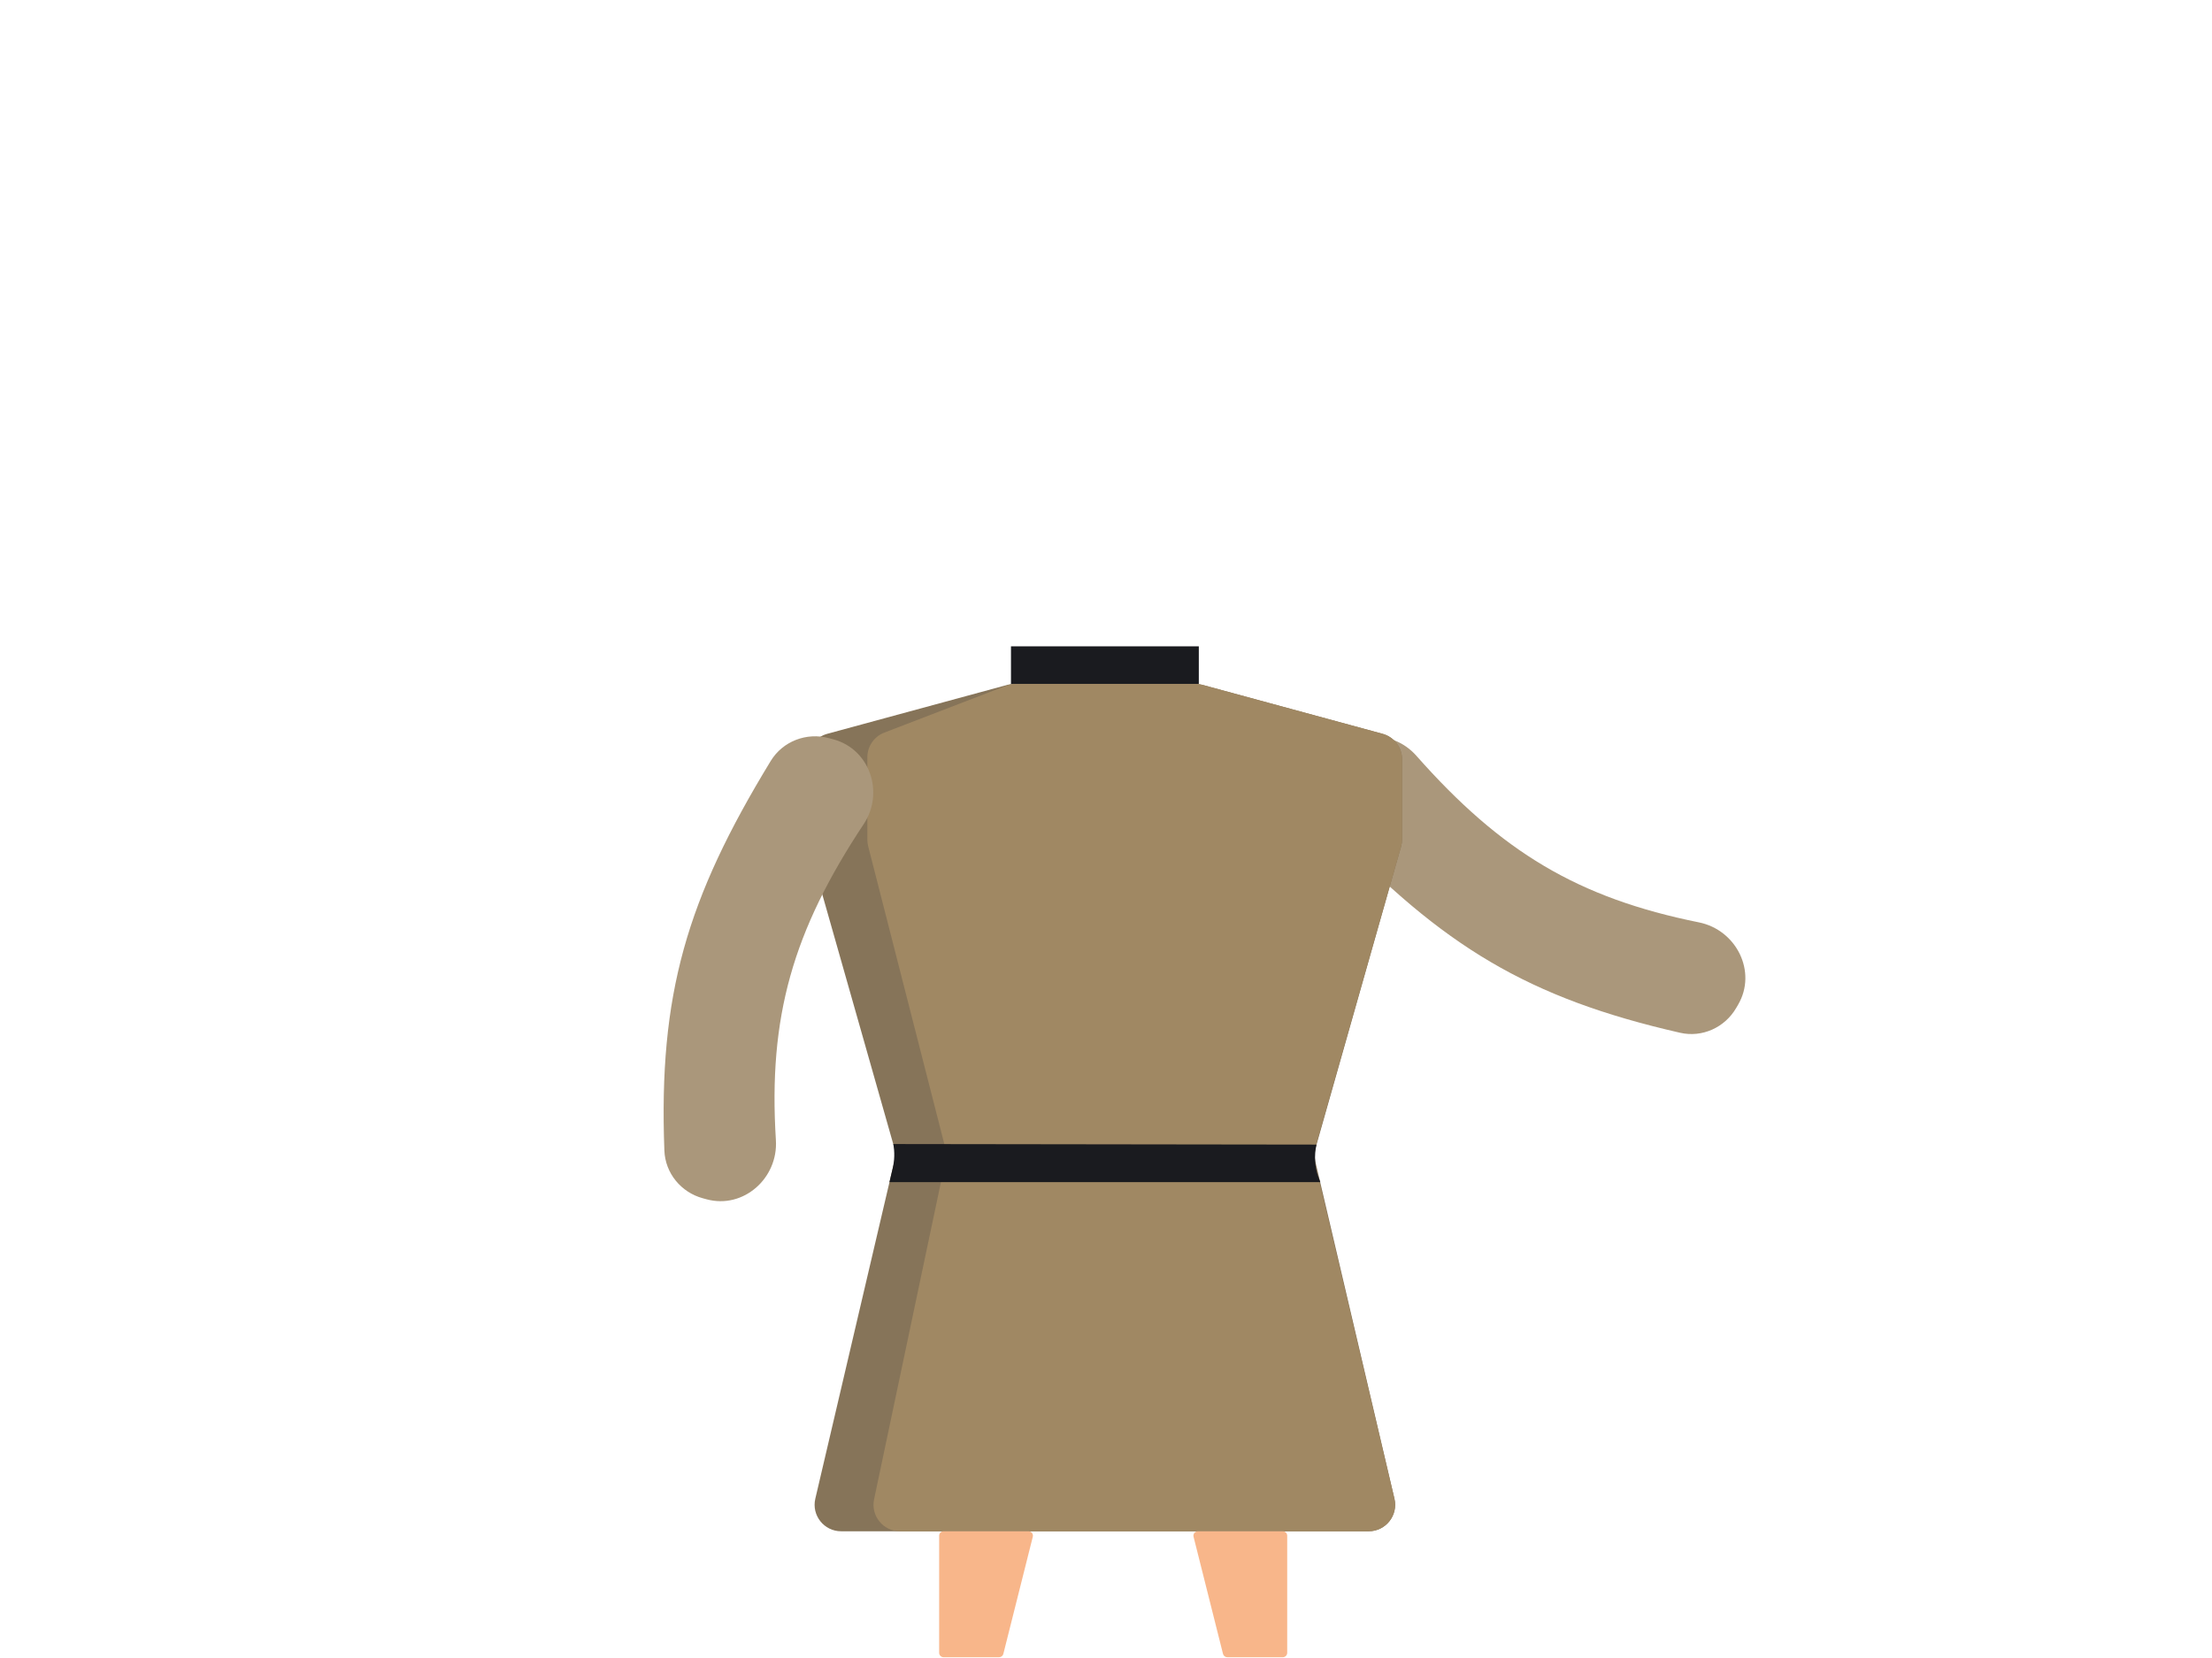
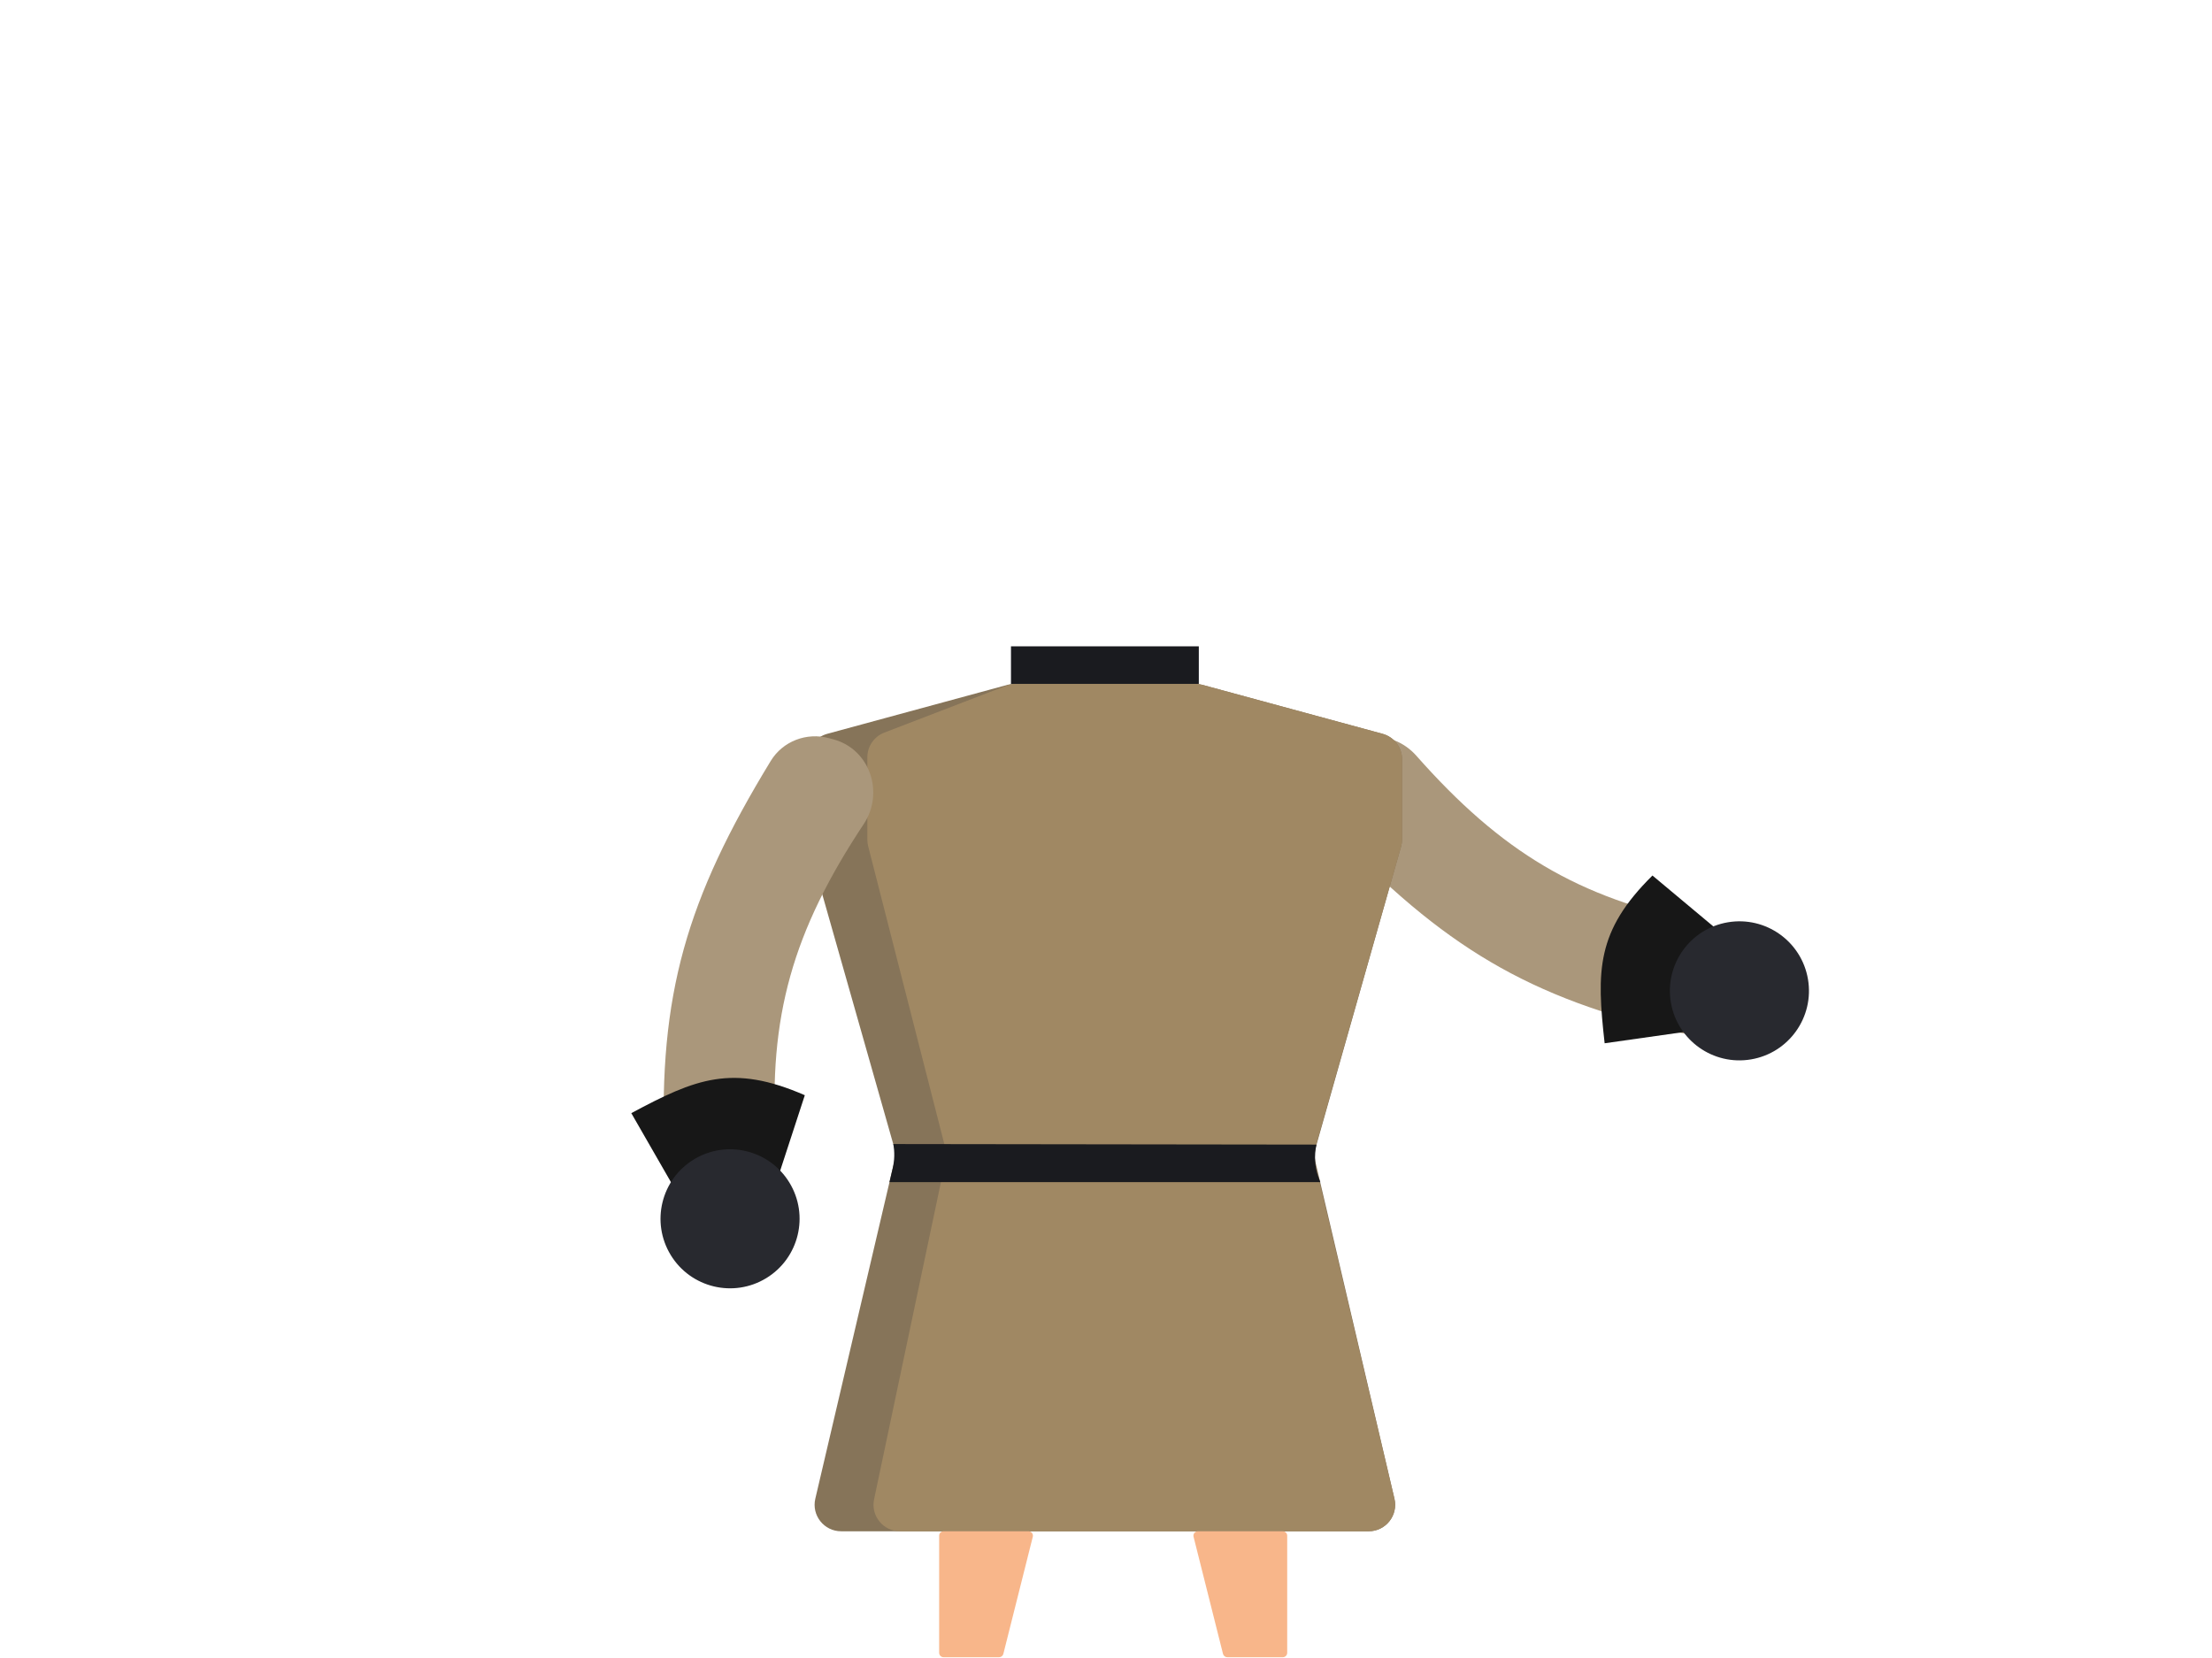
<svg xmlns="http://www.w3.org/2000/svg" width="2002" height="1500" viewBox="0 0 2002 1500" fill="none">
-   <path d="M1573.13 909.308C1590.49 879.458 1571.49 841.696 1537.64 834.865C1428.02 812.743 1358.79 771.046 1281.87 684.021C1259.33 658.515 1217.92 661.125 1200.8 690.549L1198.61 694.312C1188.07 712.439 1190.46 735.4 1204.94 750.577C1305.87 856.42 1382.68 903.325 1520.63 934.793C1540.61 939.35 1561.08 930.022 1571.38 912.31L1573.13 909.308Z" fill="#AA977B" />
-   <path d="M1269 687.349C1269 676.518 1261.75 667.029 1251.3 664.188L1088.09 619.84C1086.04 619.282 1083.93 619 1081.8 619H918.206C916.08 619 913.964 619.282 911.913 619.84L748.71 664.188C738.258 667.029 731.003 676.518 731.003 687.349V759.656C731.003 761.875 731.311 764.083 731.918 766.217L809.304 1038.52C810.418 1042.44 810.515 1046.58 809.585 1050.55L737.908 1356.53C734.38 1371.58 745.809 1386 761.275 1386H1238.72C1254.19 1386 1265.62 1371.58 1262.09 1356.52L1190.42 1051.05C1189.49 1047.08 1189.58 1042.94 1190.7 1039.02L1268.09 766.212C1268.7 764.081 1269 761.876 1269 759.661V687.349Z" fill="#867459" />
-   <path d="M1269 687.349C1269 676.518 1261.75 667.029 1251.29 664.188L1088.09 619.84C1086.04 619.282 1083.92 619 1081.8 619H919.456C916.511 619 913.59 619.542 910.841 620.6L800.385 663.083C791.116 666.648 785 675.553 785 685.483V759.981C785 761.986 785.251 763.983 785.748 765.925L855.585 1039.08C856.496 1042.65 856.576 1046.37 855.817 1049.97L791.101 1357.05C787.957 1371.97 799.339 1386 814.585 1386H1238.66C1254.15 1386 1265.58 1371.55 1262.02 1356.48L1189.94 1051.59C1189 1047.6 1189.09 1043.43 1190.21 1039.49L1268.08 766.224C1268.69 764.085 1269 761.872 1269 759.647V687.349Z" fill="#A08863" />
+   <path d="M1573.13 909.308C1590.49 879.458 1571.49 841.696 1537.64 834.865C1428.02 812.743 1358.79 771.046 1281.87 684.021C1259.33 658.515 1217.92 661.125 1200.8 690.549L1198.61 694.312C1188.07 712.439 1190.46 735.4 1204.94 750.577C1305.86 856.42 1382.68 903.325 1520.63 934.793C1540.61 939.35 1561.08 930.022 1571.38 912.31L1573.13 909.308Z" fill="#AA977B" />
+   <path d="M1495.58 792.461L1561.87 847.877L1537.85 932.153L1452.3 944.293C1444.93 878.592 1444.65 842.772 1495.58 792.461Z" fill="#171717" />
+   <circle cx="1574.29" cy="896.842" r="62.927" transform="rotate(-9.60537 1574.29 896.842)" fill="#28292F" />
+   <path d="M1269 687.349C1269 676.518 1261.75 667.029 1251.3 664.188L1088.09 619.84C1086.04 619.282 1083.93 619 1081.8 619H918.206C916.08 619 913.964 619.282 911.912 619.84L748.709 664.188C738.257 667.029 731.003 676.518 731.003 687.349V759.656C731.003 761.875 731.311 764.083 731.917 766.217L809.303 1038.52C810.418 1042.44 810.515 1046.58 809.585 1050.55L737.908 1356.53C734.38 1371.58 745.808 1386 761.275 1386H1238.72C1254.19 1386 1265.62 1371.58 1262.09 1356.52L1190.42 1051.05C1189.49 1047.08 1189.58 1042.94 1190.7 1039.02L1268.09 766.212C1268.7 764.081 1269 761.876 1269 759.661V687.349Z" fill="#867459" />
+   <path d="M1269 687.349C1269 676.518 1261.75 667.029 1251.29 664.188L1088.09 619.84C1086.04 619.282 1083.92 619 1081.8 619H919.456C916.51 619 913.59 619.542 910.84 620.6L800.384 663.083C791.115 666.648 785 675.553 785 685.483V759.981C785 761.986 785.251 763.983 785.747 765.925L855.584 1039.08C856.496 1042.65 856.575 1046.37 855.816 1049.97L791.1 1357.05C787.956 1371.97 799.338 1386 814.585 1386H1238.66C1254.15 1386 1265.58 1371.55 1262.02 1356.48L1189.94 1051.59C1188.99 1047.6 1189.09 1043.43 1190.21 1039.49L1268.08 766.224C1268.69 764.085 1269 761.872 1269 759.647V687.349Z" fill="#A08863" />
  <path d="M1085 585H915.003V619H1085V585Z" fill="#1A1B1F" />
-   <path d="M1191.5 1036L808.5 1035.5C809.812 1042.71 809.638 1050.18 807.967 1057.32L805 1070H1195L1193.62 1066.36C1189.96 1056.67 1189.22 1046.11 1191.5 1036Z" fill="#1A1B1F" />
+   <path d="M1191.5 1036L808.5 1035.5C809.811 1042.71 809.637 1050.18 807.966 1057.32L805 1070H1195L1193.62 1066.36C1189.96 1056.67 1189.22 1046.11 1191.5 1036Z" fill="#1A1B1F" />
  <path d="M639.507 1085.51C672.835 1094.56 704.394 1066.44 702.23 1031.97C695.225 920.356 717.583 842.693 781.735 745.873C800.537 717.496 787.3 678.176 754.448 669.258L750.246 668.117C730.008 662.623 708.45 670.881 697.536 688.788C621.421 813.671 595.996 900.008 601.304 1041.4C602.073 1061.88 616.38 1079.24 636.156 1084.6L639.507 1085.51Z" fill="#AA977B" />
+   <path d="M728.408 991.309L701.587 1073.44L614.419 1082.45L571.366 1007.54C629.624 976.286 662.774 962.713 728.408 991.309Z" fill="#171717" />
+   <circle cx="660.742" cy="1103.16" r="62.927" transform="rotate(58.5844 660.742 1103.16)" fill="#28292F" />
  <path d="M849.997 1390C849.997 1387.79 851.788 1386 853.997 1386H930.867C933.471 1386 935.381 1388.45 934.746 1390.98L908.091 1496.98C907.644 1498.75 906.045 1500 904.212 1500H853.997C851.788 1500 849.997 1498.21 849.997 1496V1390Z" fill="#F8B68A" />
  <path d="M1165 1390C1165 1387.79 1163.21 1386 1161 1386H1084.13C1081.52 1386 1079.61 1388.45 1080.25 1390.98L1106.9 1496.98C1107.35 1498.75 1108.95 1500 1110.78 1500H1161C1163.21 1500 1165 1498.21 1165 1496V1390Z" fill="#F8B68A" />
</svg>
